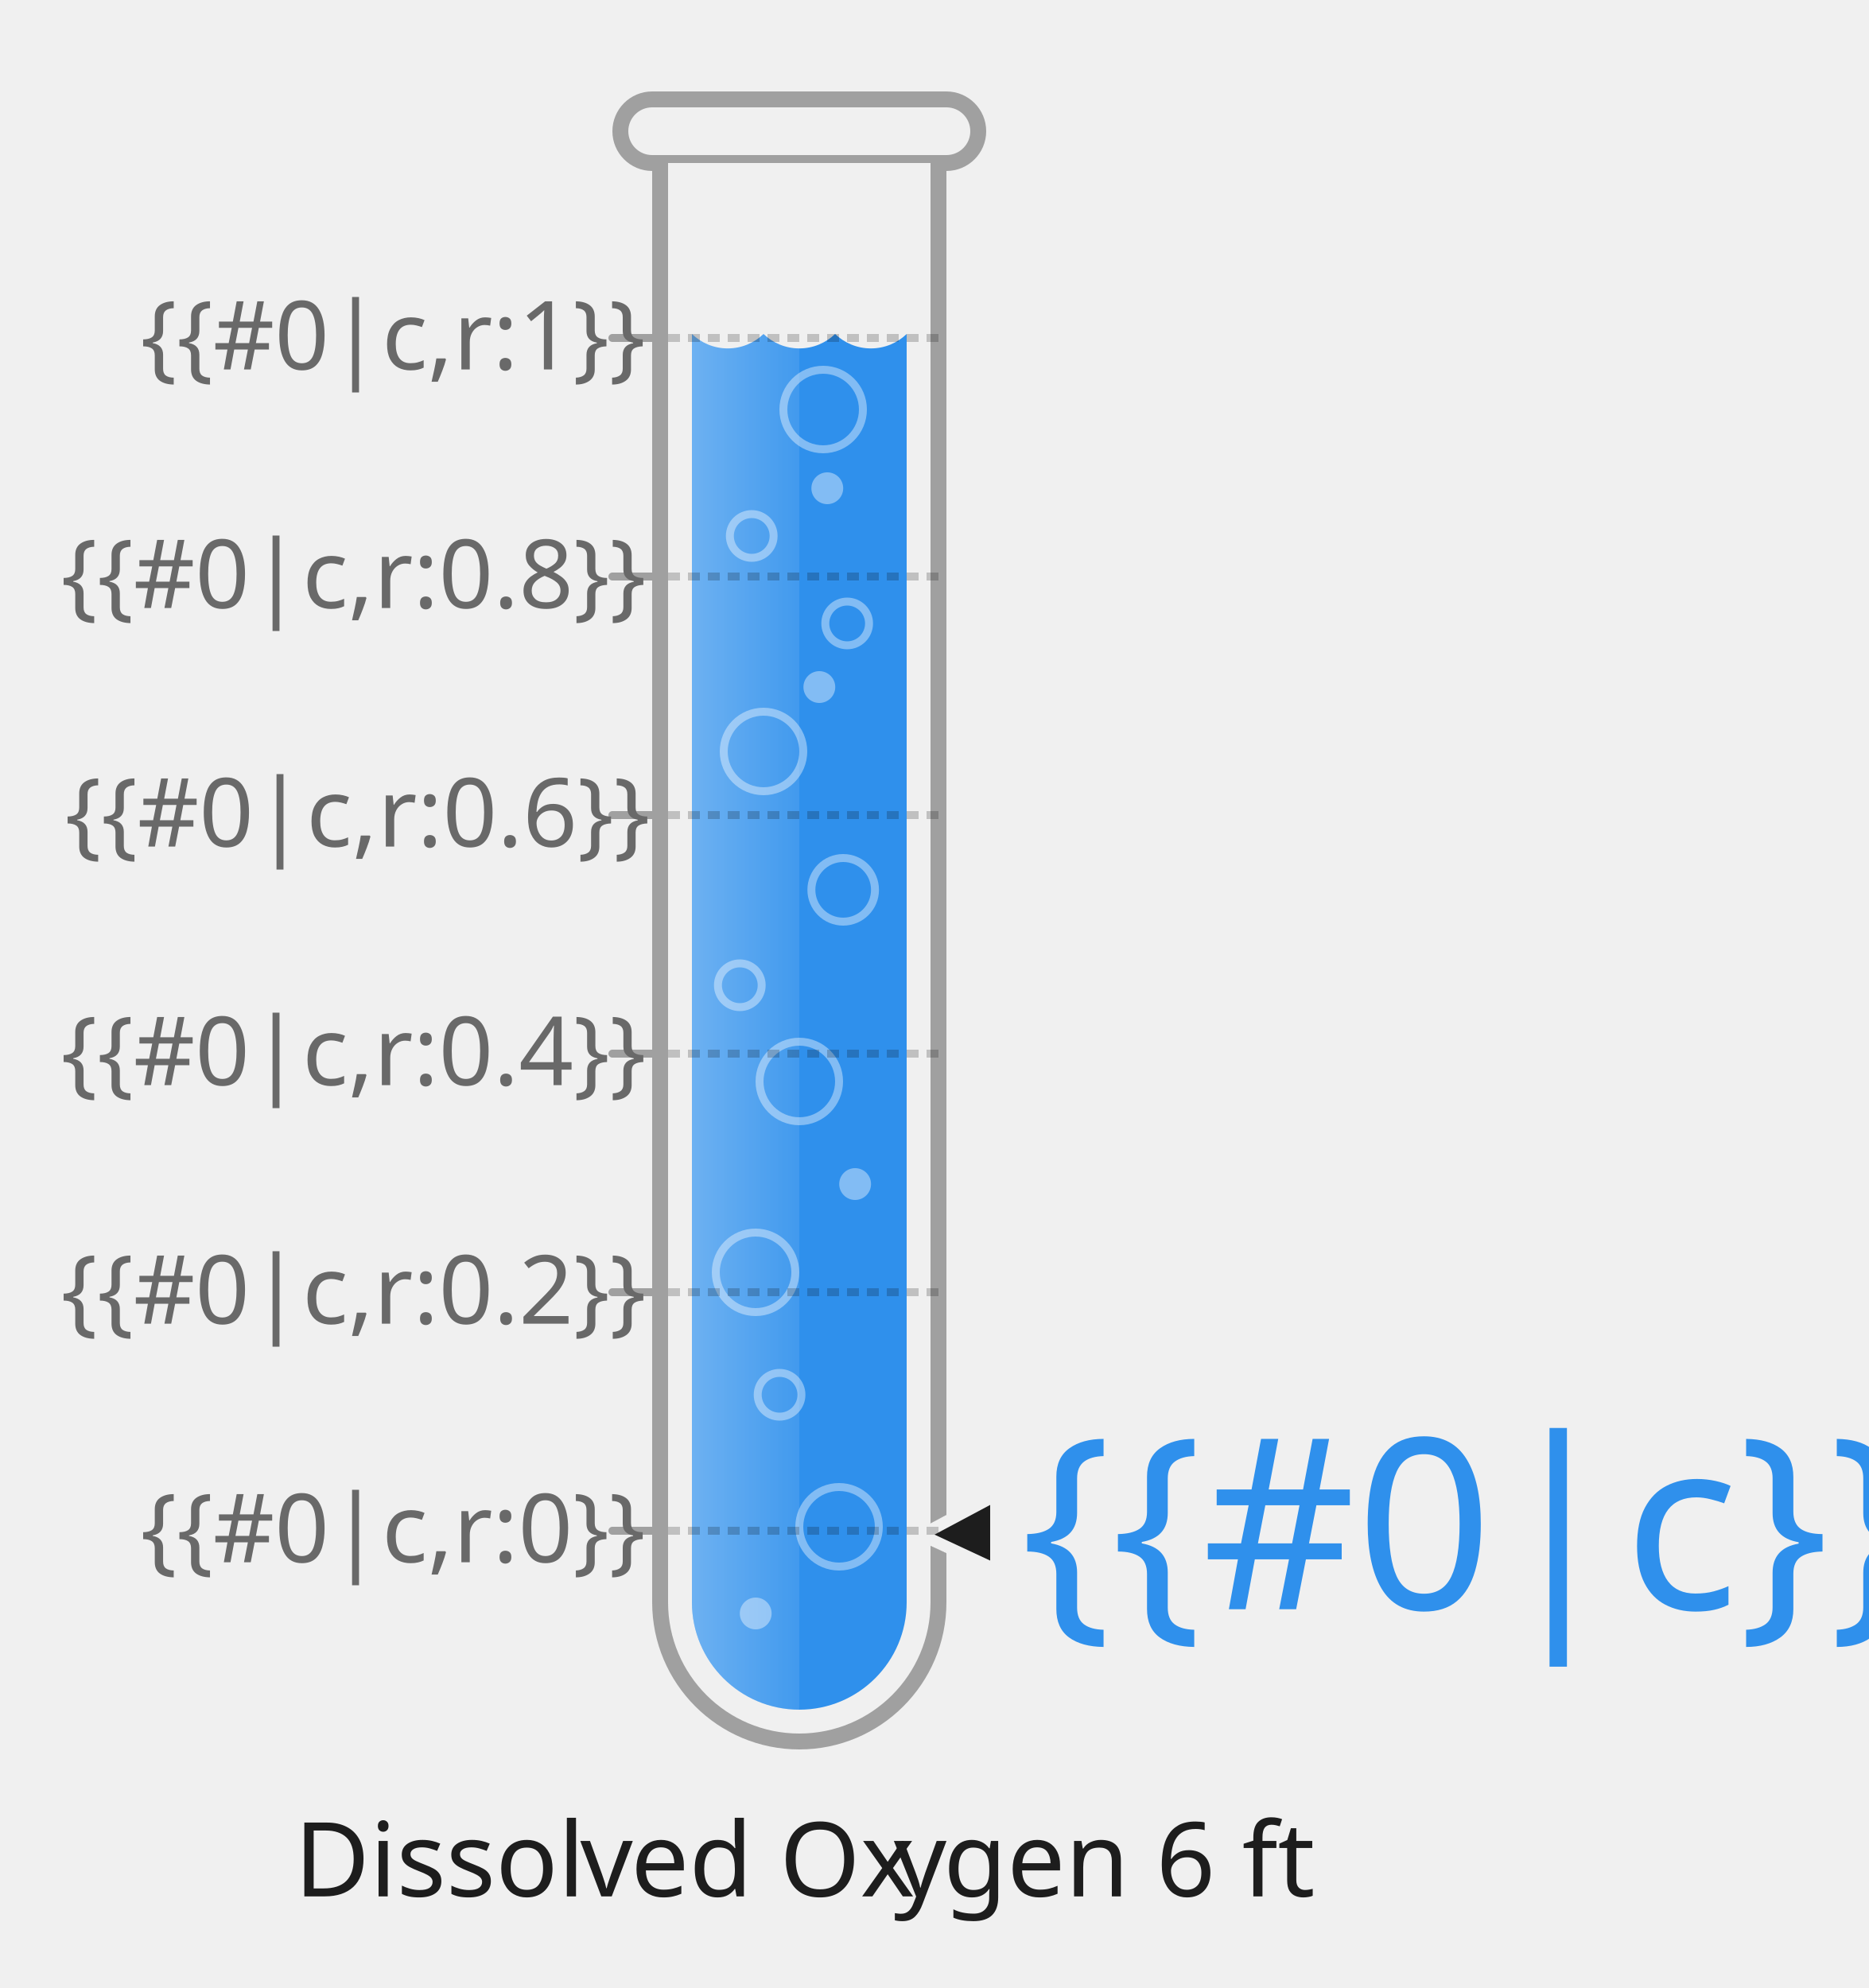
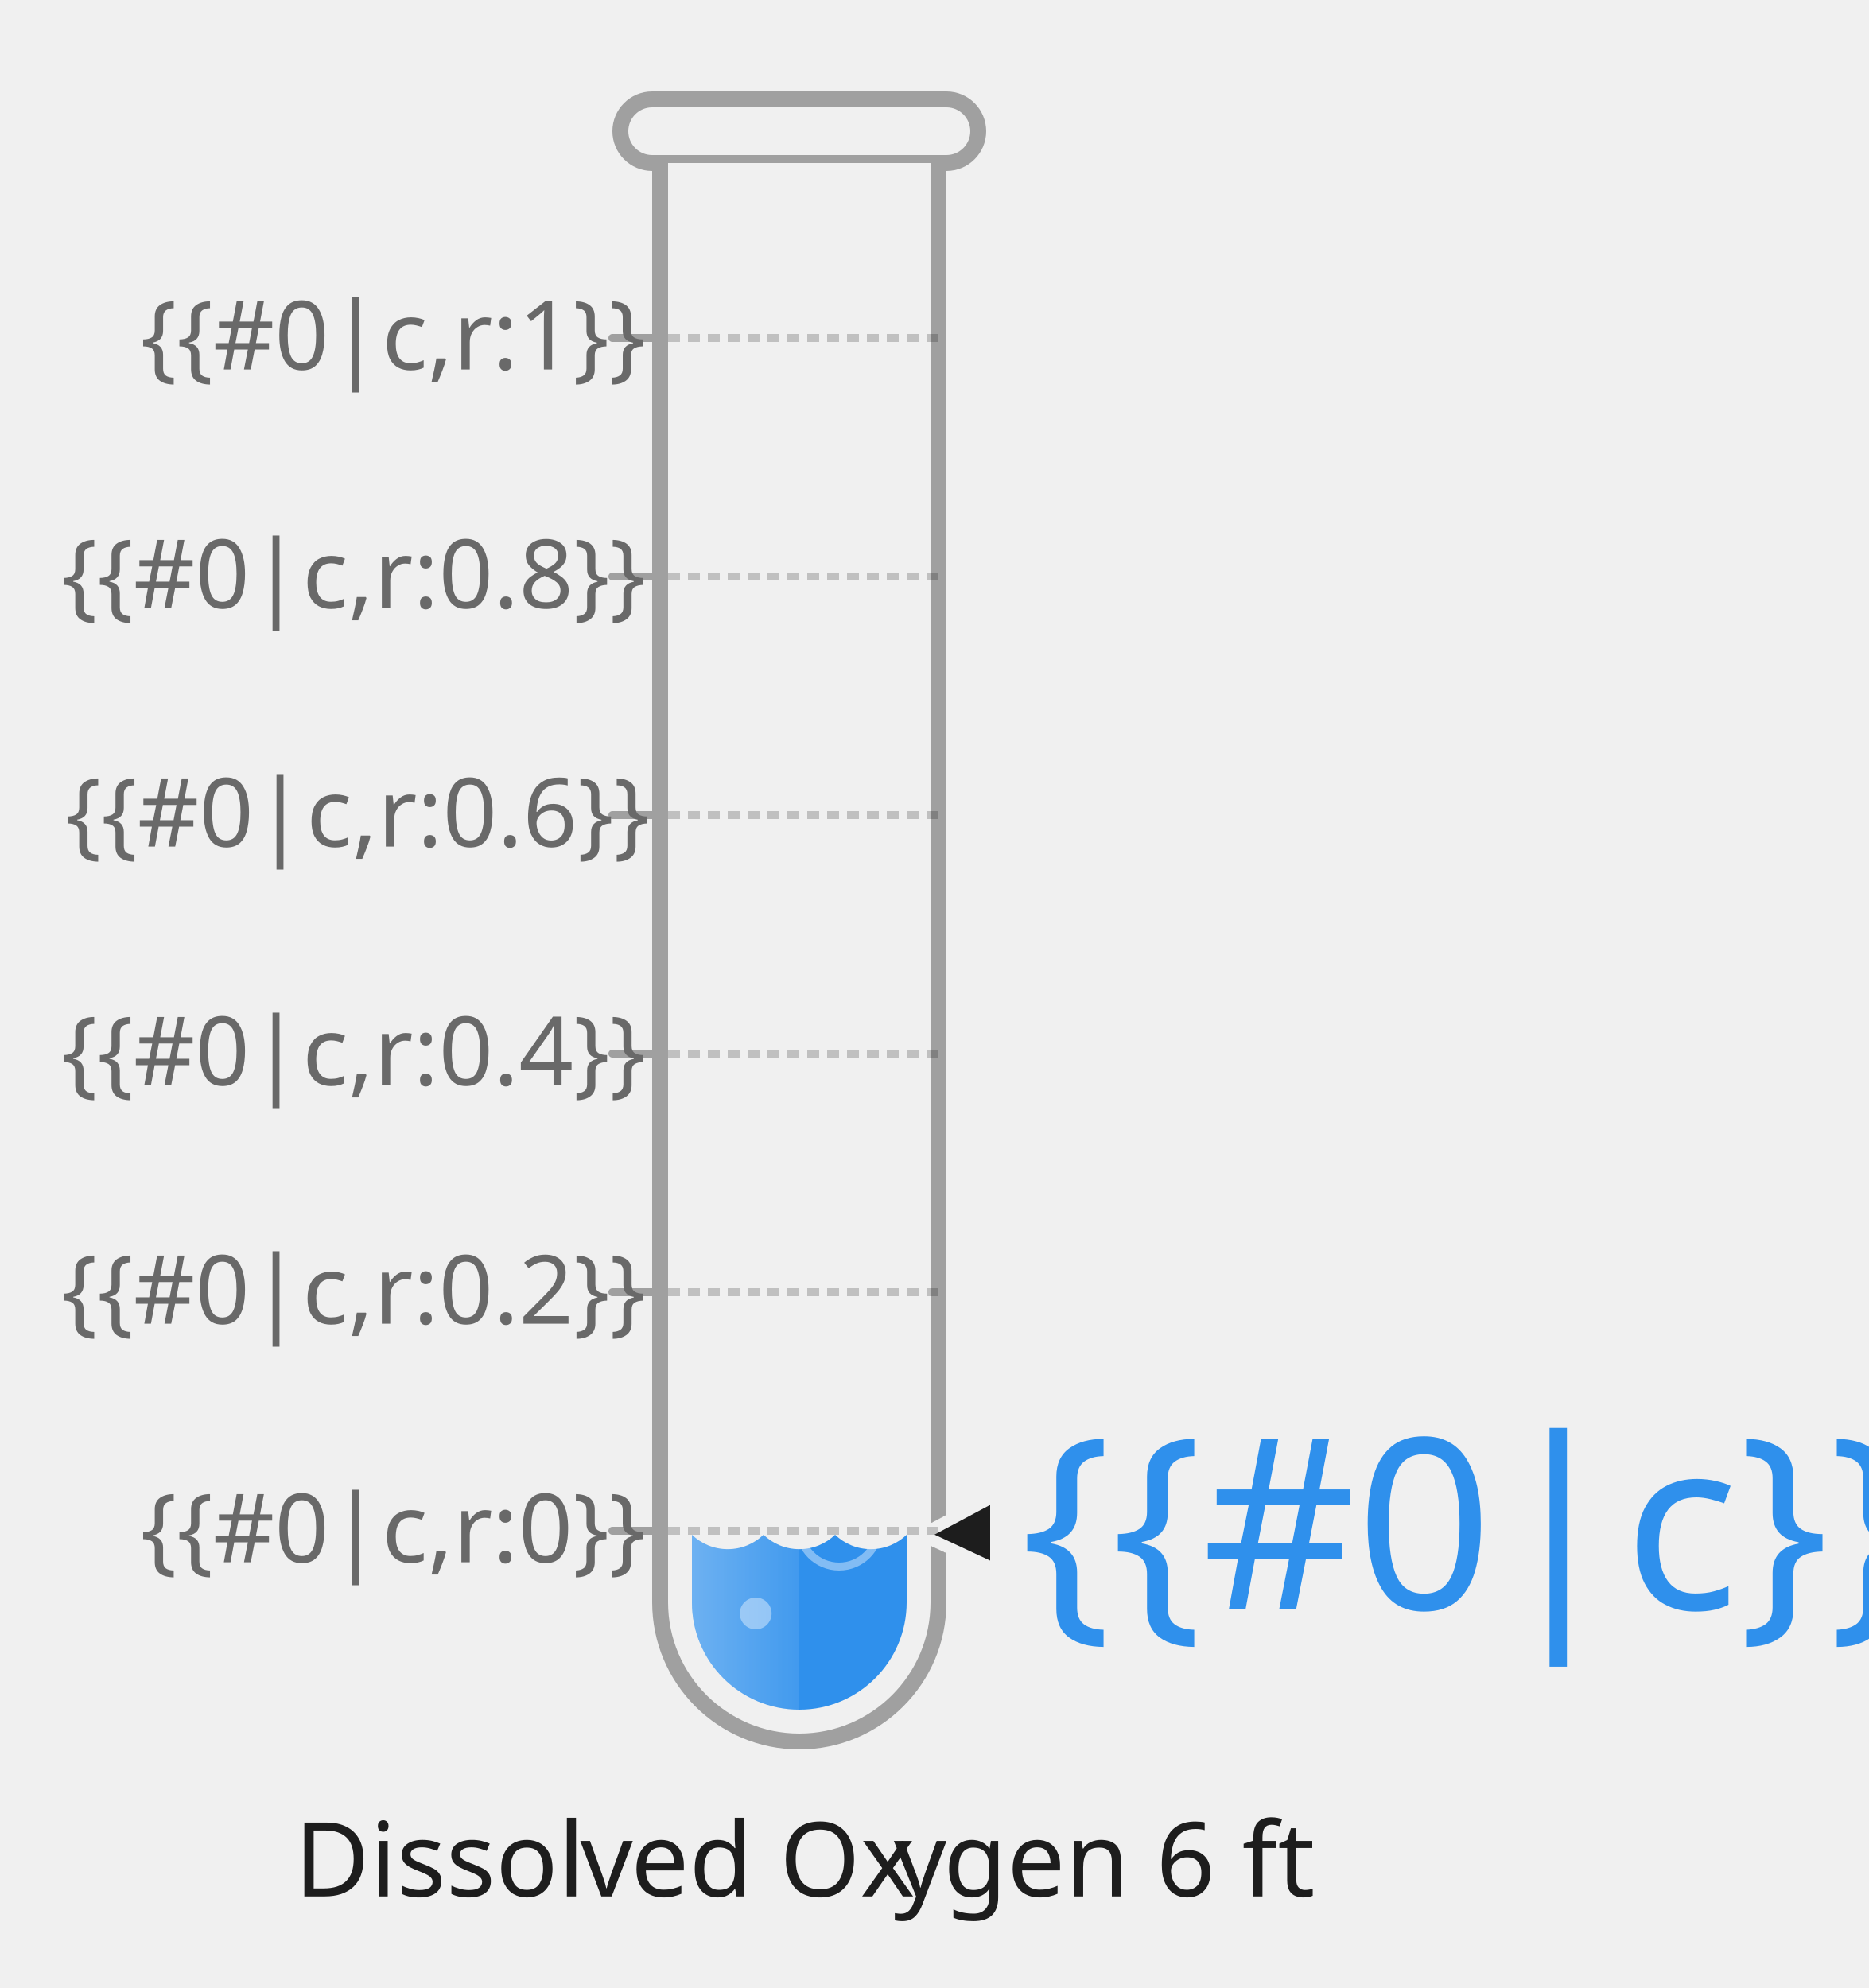
<svg xmlns="http://www.w3.org/2000/svg" version="1.1" id="Liquid_x5F_Gauge" x="0px" y="0px" viewBox="0 0 470 500" style="enable-background:new 0 0 470 500;" xml:space="preserve">
  <style type="text/css">
	.st0{filter:url(#Adobe_OpacityMaskFilter);}
- 	.st1{mask:url(#outline_00000096037917370031675600000006183630445184840382_);}
+ 	.st1{mask:url(#outline_00000100363911084256863020000006121098372448547477_);}
	.st2{fill:none;stroke:#A0A0A0;stroke-width:4;stroke-miterlimit:10;}
	.st3{fill:none;stroke:#A0A0A0;stroke-width:2;stroke-miterlimit:10;}
- 	.st4{filter:url(#Adobe_OpacityMaskFilter_00000155831079529197303720000000822976635216490125_);}
+ 	.st4{filter:url(#Adobe_OpacityMaskFilter_00000155112638429330217080000004677472557828312723_);}
	.st5{fill:#FFFFFF;}
- 	.st6{mask:url(#bar_00000139281895678827191400000010419071815997964437_);}
+ 	.st6{mask:url(#bar_00000163784835922296571560000012717405182065843897_);}
	.st7{fill:#2F90EC;}
	.st8{opacity:0.4;}
	.st9{fill:none;stroke:#FFFFFF;stroke-width:2;stroke-miterlimit:10;}
- 	.st10{opacity:0.3;fill:url(#shine_00000065781901936105757480000009507161249106938525_);}
+ 	.st10{opacity:0.3;fill:url(#shine_00000064319076154568294480000007508359323877566134_);}
	.st11{opacity:0.2;}
	.st12{fill:none;stroke:#000000;stroke-width:2;stroke-miterlimit:10;stroke-dasharray:3,2;}
	.st13{fill:none;stroke:#A0A0A0;stroke-width:2;stroke-linecap:round;stroke-miterlimit:10;}
	.st14{fill:#696969;}
	.st15{font-family:'Roboto-Regular';}
	.st16{font-size:24px;}
	.st17{fill:none;}
	.st18{fill:#1D1D1D;}
	.st19{font-family:'Roboto-Bold';}
	.st20{font-size:60px;}
	.st21{font-family:'Roboto-Medium';}
	.st22{font-size:26px;}
</style>
  <defs>
    <filter id="Adobe_OpacityMaskFilter" filterUnits="userSpaceOnUse" x="154" y="23" width="94" height="417">
      <feFlood style="flood-color:white;flood-opacity:1" result="back" />
      <feBlend in="SourceGraphic" in2="back" mode="normal" />
    </filter>
  </defs>
-   <mask maskUnits="userSpaceOnUse" x="154" y="23" width="94" height="417" id="outline_00000043450296529048594730000017555817764239299741_">
+   <mask maskUnits="userSpaceOnUse" x="154" y="23" width="94" height="417" id="outline_00000061430434470464742270000014242002698533172375_">
    <g id="mask_00000096780520702433827880000016899603873256511380_" class="st0">
      <polygon id="_x7B__x7B_py:_x23_0_x2C_g:valuePath_x2C_o:0_x3B_0.5_x7D__x7D__00000106119423029672606610000009681112592962208408_" points="    228.29,386.15 252,397.21 252,373.5   " />
    </g>
  </mask>
-   <g id="outline_00000074425486611219774930000014101129436499686058_" style="mask:url(#outline_00000043450296529048594730000017555817764239299741_);">
+   <g id="outline_00000074425486611219774930000014101129436499686058_" style="mask:url(#outline_00000061430434470464742270000014242002698533172375_);">
    <path class="st2" d="M238,25h-74c-4.42,0-8,3.58-8,8s3.58,8,8,8h2v362c0,19.33,15.67,35,35,35h0c19.33,0,35-15.67,35-35V41h2   c4.42,0,8-3.58,8-8S242.42,25,238,25z" />
    <line class="st3" x1="166" y1="40" x2="236" y2="40" />
  </g>
  <defs>
-     <filter id="Adobe_OpacityMaskFilter_00000036952247116338400860000007793694358636916108_" filterUnits="userSpaceOnUse" x="174" y="84" width="54" height="346">
+     <filter id="Adobe_OpacityMaskFilter_00000044882001526821136420000009192634450356129164_" filterUnits="userSpaceOnUse" x="174" y="84" width="54" height="346">
      <feColorMatrix type="matrix" values="1 0 0 0 0  0 1 0 0 0  0 0 1 0 0  0 0 0 1 0" />
    </filter>
  </defs>
-   <mask maskUnits="userSpaceOnUse" x="174" y="84" width="54" height="346" id="bar_00000148639515772466983090000012869312129349157024_">
-     <g id="mask_00000076584819780666707200000013719077497669876399_" style="filter:url(#Adobe_OpacityMaskFilter_00000036952247116338400860000007793694358636916108_);">
-       <path id="_x7B__x7B_py:_x23_0_x2C_g:maskPath_x2C_o:0_x3B_0_x7D__x7D_" class="st5" d="M219,87.63c-3.5,0-6.66-1.39-9-3.63    c-2.34,2.25-5.5,3.63-9,3.63s-6.66-1.39-9-3.63c-2.34,2.25-5.5,3.63-9,3.63s-6.66-1.39-9-3.63v346h54V84    C225.66,86.25,222.5,87.63,219,87.63z" />
+   <mask maskUnits="userSpaceOnUse" x="174" y="84" width="54" height="346" id="bar_00000117668117999918739070000005036020631093744518_">
+     <g id="mask_00000076584819780666707200000013719077497669876399_" style="filter:url(#Adobe_OpacityMaskFilter_00000044882001526821136420000009192634450356129164_);">
+       <path id="_x7B__x7B_py:_x23_0_x2C_g:maskPath_x2C_o:0_x3B_0_x7D__x7D_" class="st5" d="M219,389.63c-3.5,0-6.66-1.39-9-3.63    c-2.34,2.25-5.5,3.63-9,3.63s-6.66-1.39-9-3.63c-2.34,2.25-5.5,3.63-9,3.63s-6.66-1.39-9-3.63v346h54V386    C225.66,388.25,222.5,389.63,219,389.63z" />
    </g>
  </mask>
-   <g id="bar_00000142860505531629634860000015642696636043749305_" style="mask:url(#bar_00000148639515772466983090000012869312129349157024_);">
+   <g id="bar_00000142860505531629634860000015642696636043749305_" style="mask:url(#bar_00000117668117999918739070000005036020631093744518_);">
    <path id="liquid" class="st7" d="M174,84v319c0,14.91,12.09,27,27,27s27-12.09,27-27V84H174z" />
    <g id="bubbles" class="st8">
      <circle class="st5" cx="190.04" cy="405.8" r="4" />
      <circle class="st9" cx="196.04" cy="350.8" r="5.5" />
      <circle class="st5" cx="215.04" cy="297.8" r="4" />
      <circle class="st9" cx="186.04" cy="247.8" r="5.5" />
      <circle class="st9" cx="212.04" cy="223.8" r="8" />
      <circle class="st5" cx="206.04" cy="172.8" r="4" />
      <circle class="st9" cx="213.04" cy="156.8" r="5.5" />
      <circle class="st9" cx="189.04" cy="134.8" r="5.5" />
      <circle class="st5" cx="208.04" cy="122.8" r="4" />
      <circle class="st9" cx="211" cy="384" r="10" />
      <circle class="st9" cx="190" cy="320" r="10" />
      <circle class="st9" cx="201" cy="272" r="10" />
      <circle class="st9" cx="192" cy="189" r="10" />
      <circle class="st9" cx="207" cy="103" r="10" />
    </g>
-     <linearGradient id="shine_00000031898649764107009220000012463414256774425985_" gradientUnits="userSpaceOnUse" x1="174" y1="257" x2="201" y2="257">
+     <linearGradient id="shine_00000124139892489524566390000016641304560910978741_" gradientUnits="userSpaceOnUse" x1="174" y1="257" x2="201" y2="257">
      <stop offset="4.910593e-04" style="stop-color:#FFFFFF" />
      <stop offset="1" style="stop-color:#FFFFFF;stop-opacity:0.3" />
    </linearGradient>
-     <path id="shine" style="opacity:0.3;fill:url(#shine_00000031898649764107009220000012463414256774425985_);" d="M174,84v319   c0,14.91,12.09,27,27,27V84H174z" />
+     <path id="shine" style="opacity:0.3;fill:url(#shine_00000124139892489524566390000016641304560910978741_);" d="M174,84v319   c0,14.91,12.09,27,27,27V84H174z" />
  </g>
  <g id="grid_lines_00000140011060346513122770000016312980234552478640_" class="st11">
    <line class="st12" x1="236" y1="385" x2="166" y2="385" />
    <line class="st12" x1="236" y1="325" x2="166" y2="325" />
    <line class="st12" x1="236" y1="265" x2="166" y2="265" />
    <line class="st12" x1="236" y1="205" x2="166" y2="205" />
    <line class="st12" x1="236" y1="145" x2="166" y2="145" />
    <line class="st12" x1="236" y1="85" x2="166" y2="85" />
  </g>
  <g id="tick_lines_00000101799244612189761520000004006443284757723835_">
    <line class="st13" x1="166" y1="385" x2="154" y2="385" />
    <line class="st13" x1="166" y1="325" x2="154" y2="325" />
    <line class="st13" x1="166" y1="265" x2="154" y2="265" />
    <line class="st13" x1="166" y1="205" x2="154" y2="205" />
    <line class="st13" x1="166" y1="145" x2="154" y2="145" />
    <line class="st13" x1="166" y1="85" x2="154" y2="85" />
  </g>
  <g id="_x7B__x7B_ta:end_x7D__x7D__00000183962274609462693090000009469698766163323561_">
    <text id="_x7B__x7B__x23_0_x7C_c_x2C_r:0_x7D__x7D__00000093880938055548618370000006978718386372527523_" transform="matrix(1 0 0 1 35.3277 392.9227)" class="st14 st15 st16">{{#0|c,r:0}}</text>
  </g>
  <g id="_x7B__x7B_ta:end_x7D__x7D__00000026120951369927482680000007322764546468101288_">
    <text id="_x7B__x7B__x23_0_x7C_c_x2C_r:0.2_x7D__x7D__00000100367570100822097510000001796225158354769338_" transform="matrix(1 0 0 1 15.3277 332.9227)" class="st14 st15 st16">{{#0|c,r:0.2}}</text>
  </g>
  <g id="_x7B__x7B_ta:end_x7D__x7D__00000019653917905410595120000010853602402998120352_">
    <text id="_x7B__x7B__x23_0_x7C_c_x2C_r:0.4_x7D__x7D__00000172440190656614802580000006286297124590646433_" transform="matrix(1 0 0 1 15.3277 272.9227)" class="st14 st15 st16">{{#0|c,r:0.4}}</text>
  </g>
  <g id="_x7B__x7B_ta:end_x7D__x7D__00000099650364963467965080000011308901768986062724_">
    <text id="_x7B__x7B__x23_0_x7C_c_x2C_r:0.6_x7D__x7D_" transform="matrix(1 0 0 1 16.3277 212.9227)" class="st14 st15 st16">{{#0|c,r:0.6}}</text>
  </g>
  <g id="_x7B__x7B_ta:end_x7D__x7D__00000176007822419317546090000006033430549646521478_">
    <text id="_x7B__x7B__x23_0_x7C_c_x2C_r:0.8_x7D__x7D__00000081613676847552329990000013385566333945940115_" transform="matrix(1 0 0 1 15.3277 152.9227)" class="st14 st15 st16">{{#0|c,r:0.8}}</text>
  </g>
  <g id="_x7B__x7B_ta:end_x7D__x7D_">
    <text id="_x7B__x7B__x23_0_x7C_c_x2C_r:1_x7D__x7D__00000151535930789133843620000012274442375359541692_" transform="matrix(1 0 0 1 35.3277 92.9227)" class="st14 st15 st16">{{#0|c,r:1}}</text>
  </g>
  <g id="_x7B__x7B_py:_x23_0_x2C_g:valuePath_x2C_o:0_x3B_0.5_x7D__x7D__00000137841505438395109580000001335684597375828159_">
    <rect id="spacer_00000102510905967075341440000005575938811815327635_" x="230" y="351" class="st17" width="240" height="70" />
    <g id="pointer_00000095332410092349931920000013027635376409838981_">
      <polygon class="st18" points="249,392.5 235,385.97 249,378.5   " />
    </g>
    <text transform="matrix(1 0 0 1 256.6395 404.7401)" class="st7 st19 st20">{{#0|c}}</text>
  </g>
  <g>
    <text transform="matrix(1 0 0 1 74.0182 476.954)">
      <tspan x="0" y="0" class="st18 st21 st22">Dissol</tspan>
      <tspan x="71.91" y="0" class="st18 st21 st22">v</tspan>
      <tspan x="84.6" y="0" class="st18 st21 st22">ed Ox</tspan>
      <tspan x="150.73" y="0" class="st18 st21 st22">y</tspan>
      <tspan x="163.22" y="0" class="st18 st21 st22">gen 6 ft</tspan>
    </text>
  </g>
-   <line id="_x7B__x7B_maskPath_x7D__x7D_" class="st17" x1="174" y1="84" x2="174" y2="386" />
-   <line id="_x7B__x7B_valuePath_x7D__x7D__00000041267460439888146650000013578552268960070572_" class="st17" x1="228" y1="84" x2="228" y2="386" />
+   <line id="_x7B__x7B_maskPath_x7D__x7D_" class="st17" x1="174" y1="386" x2="174" y2="84" />
+   <line id="_x7B__x7B_valuePath_x7D__x7D__00000041267460439888146650000013578552268960070572_" class="st17" x1="228" y1="386" x2="228" y2="84" />
</svg>
